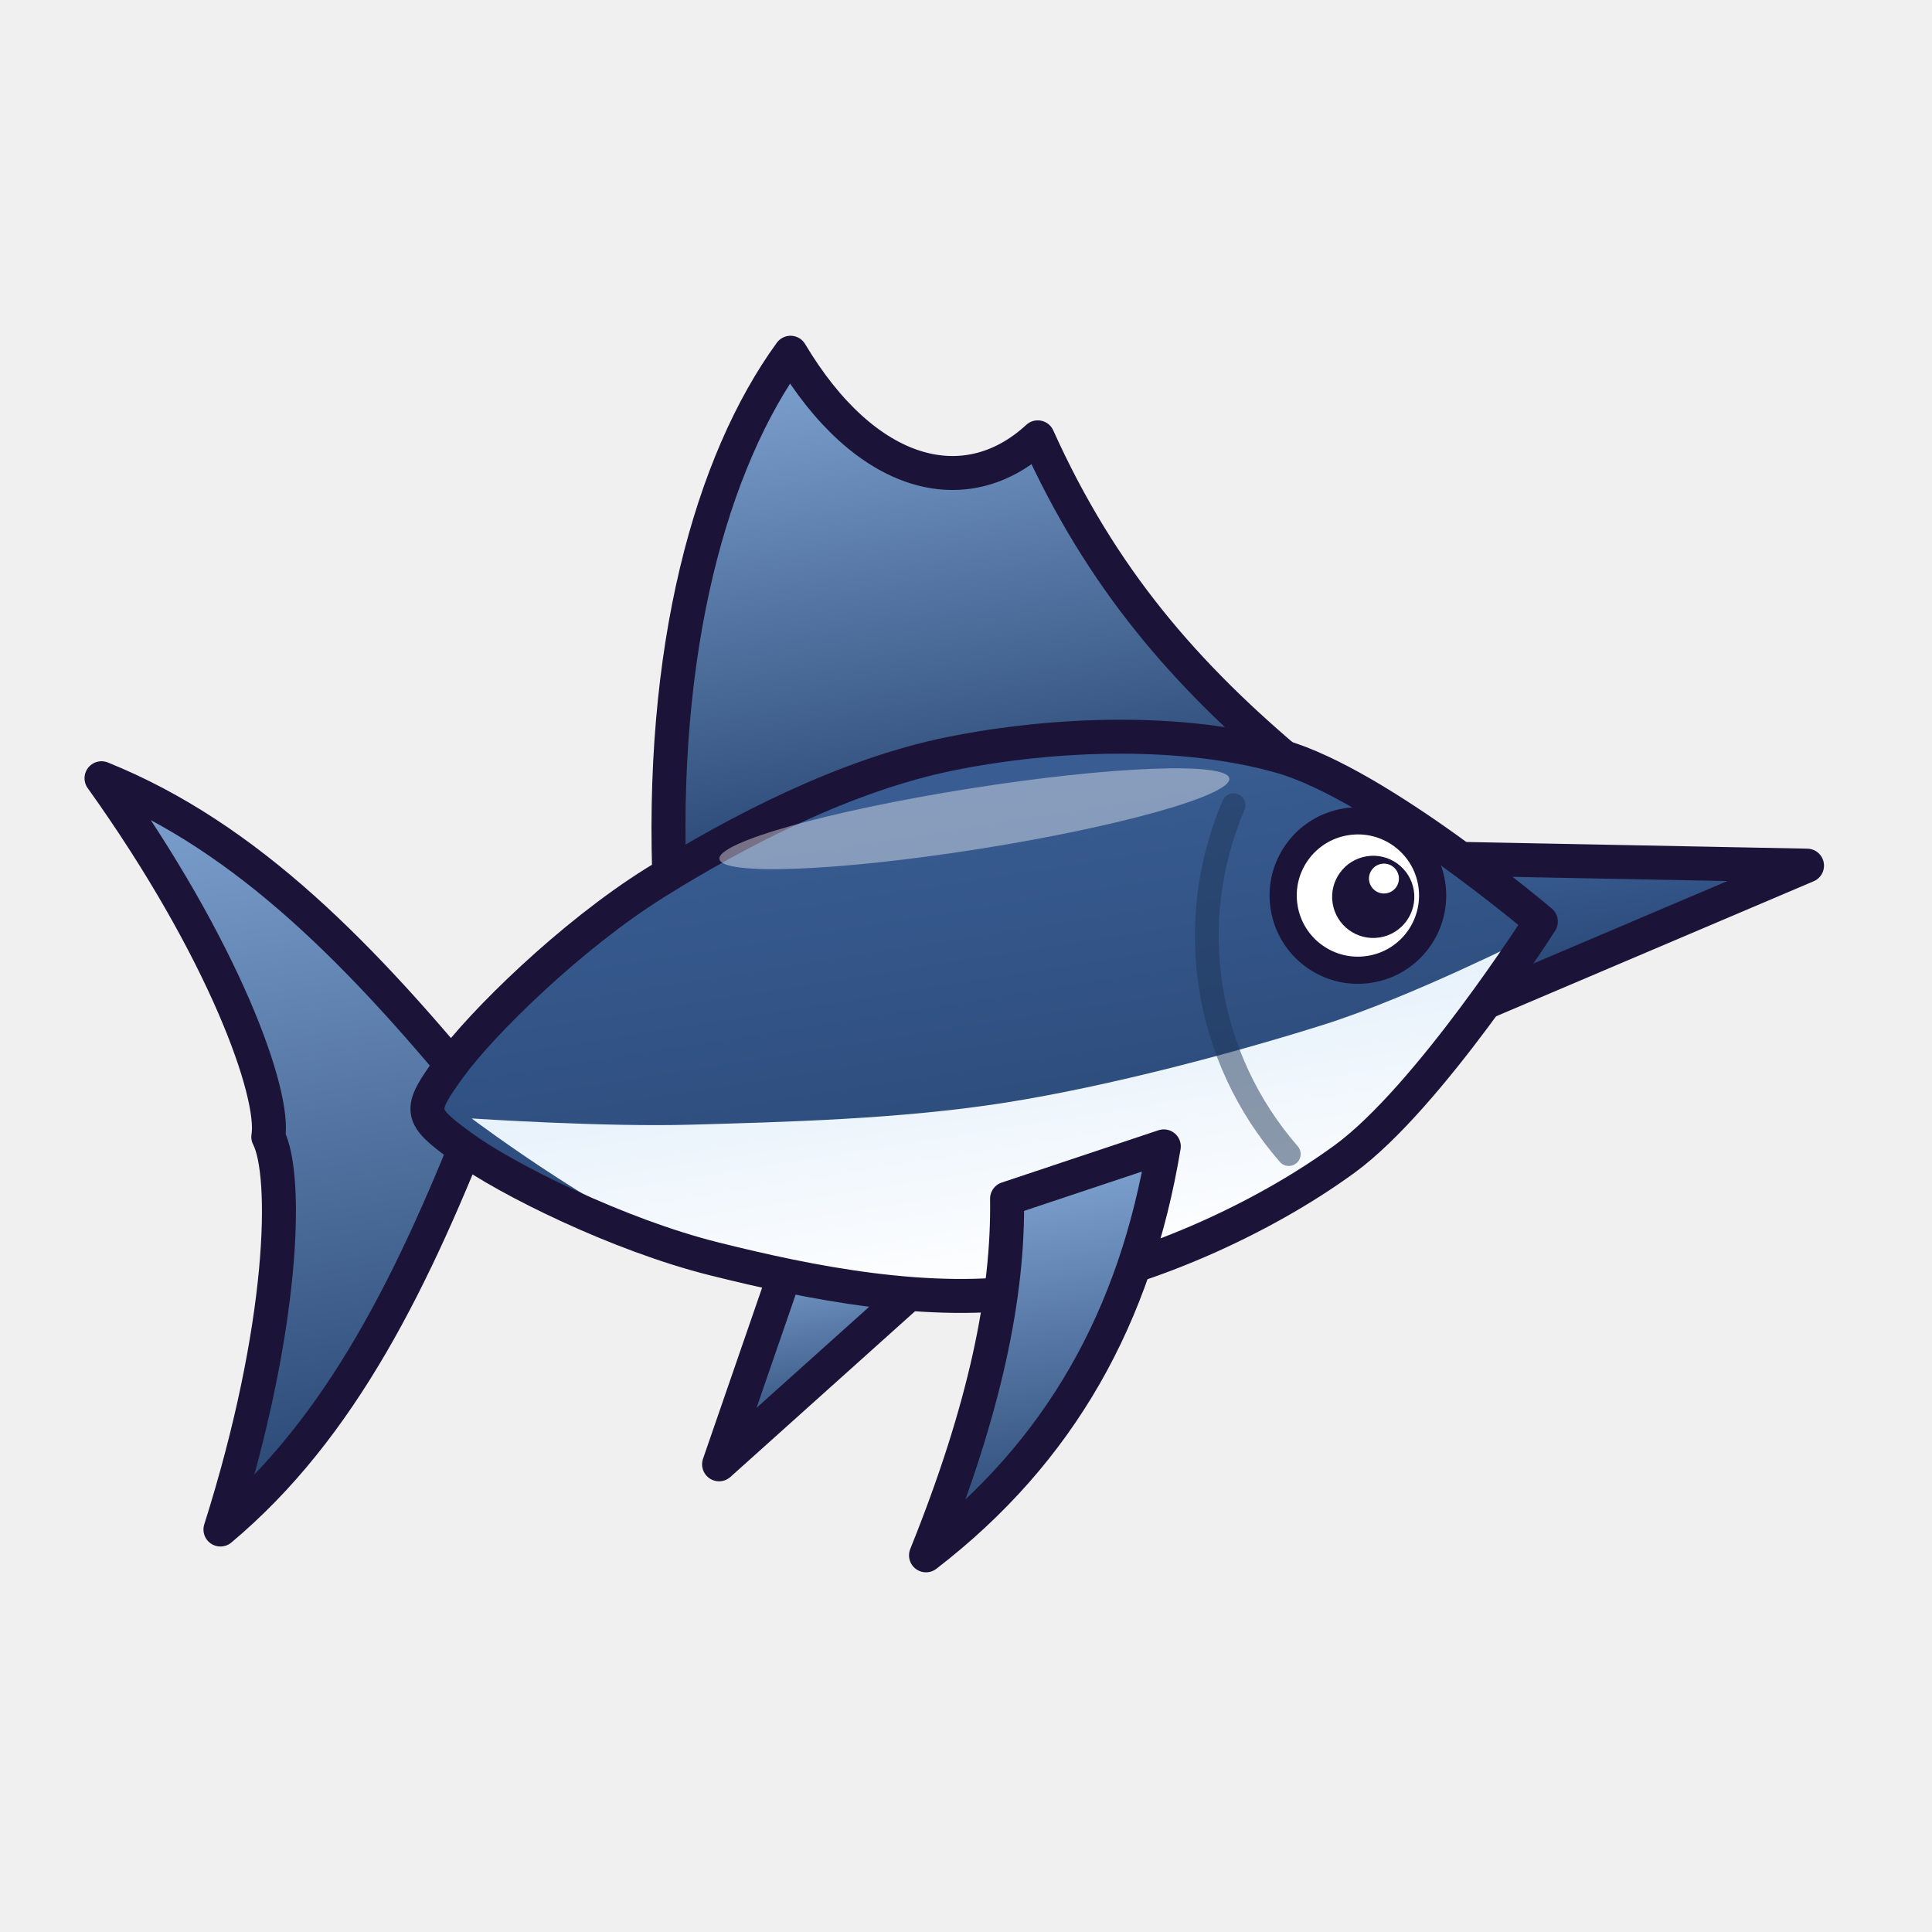
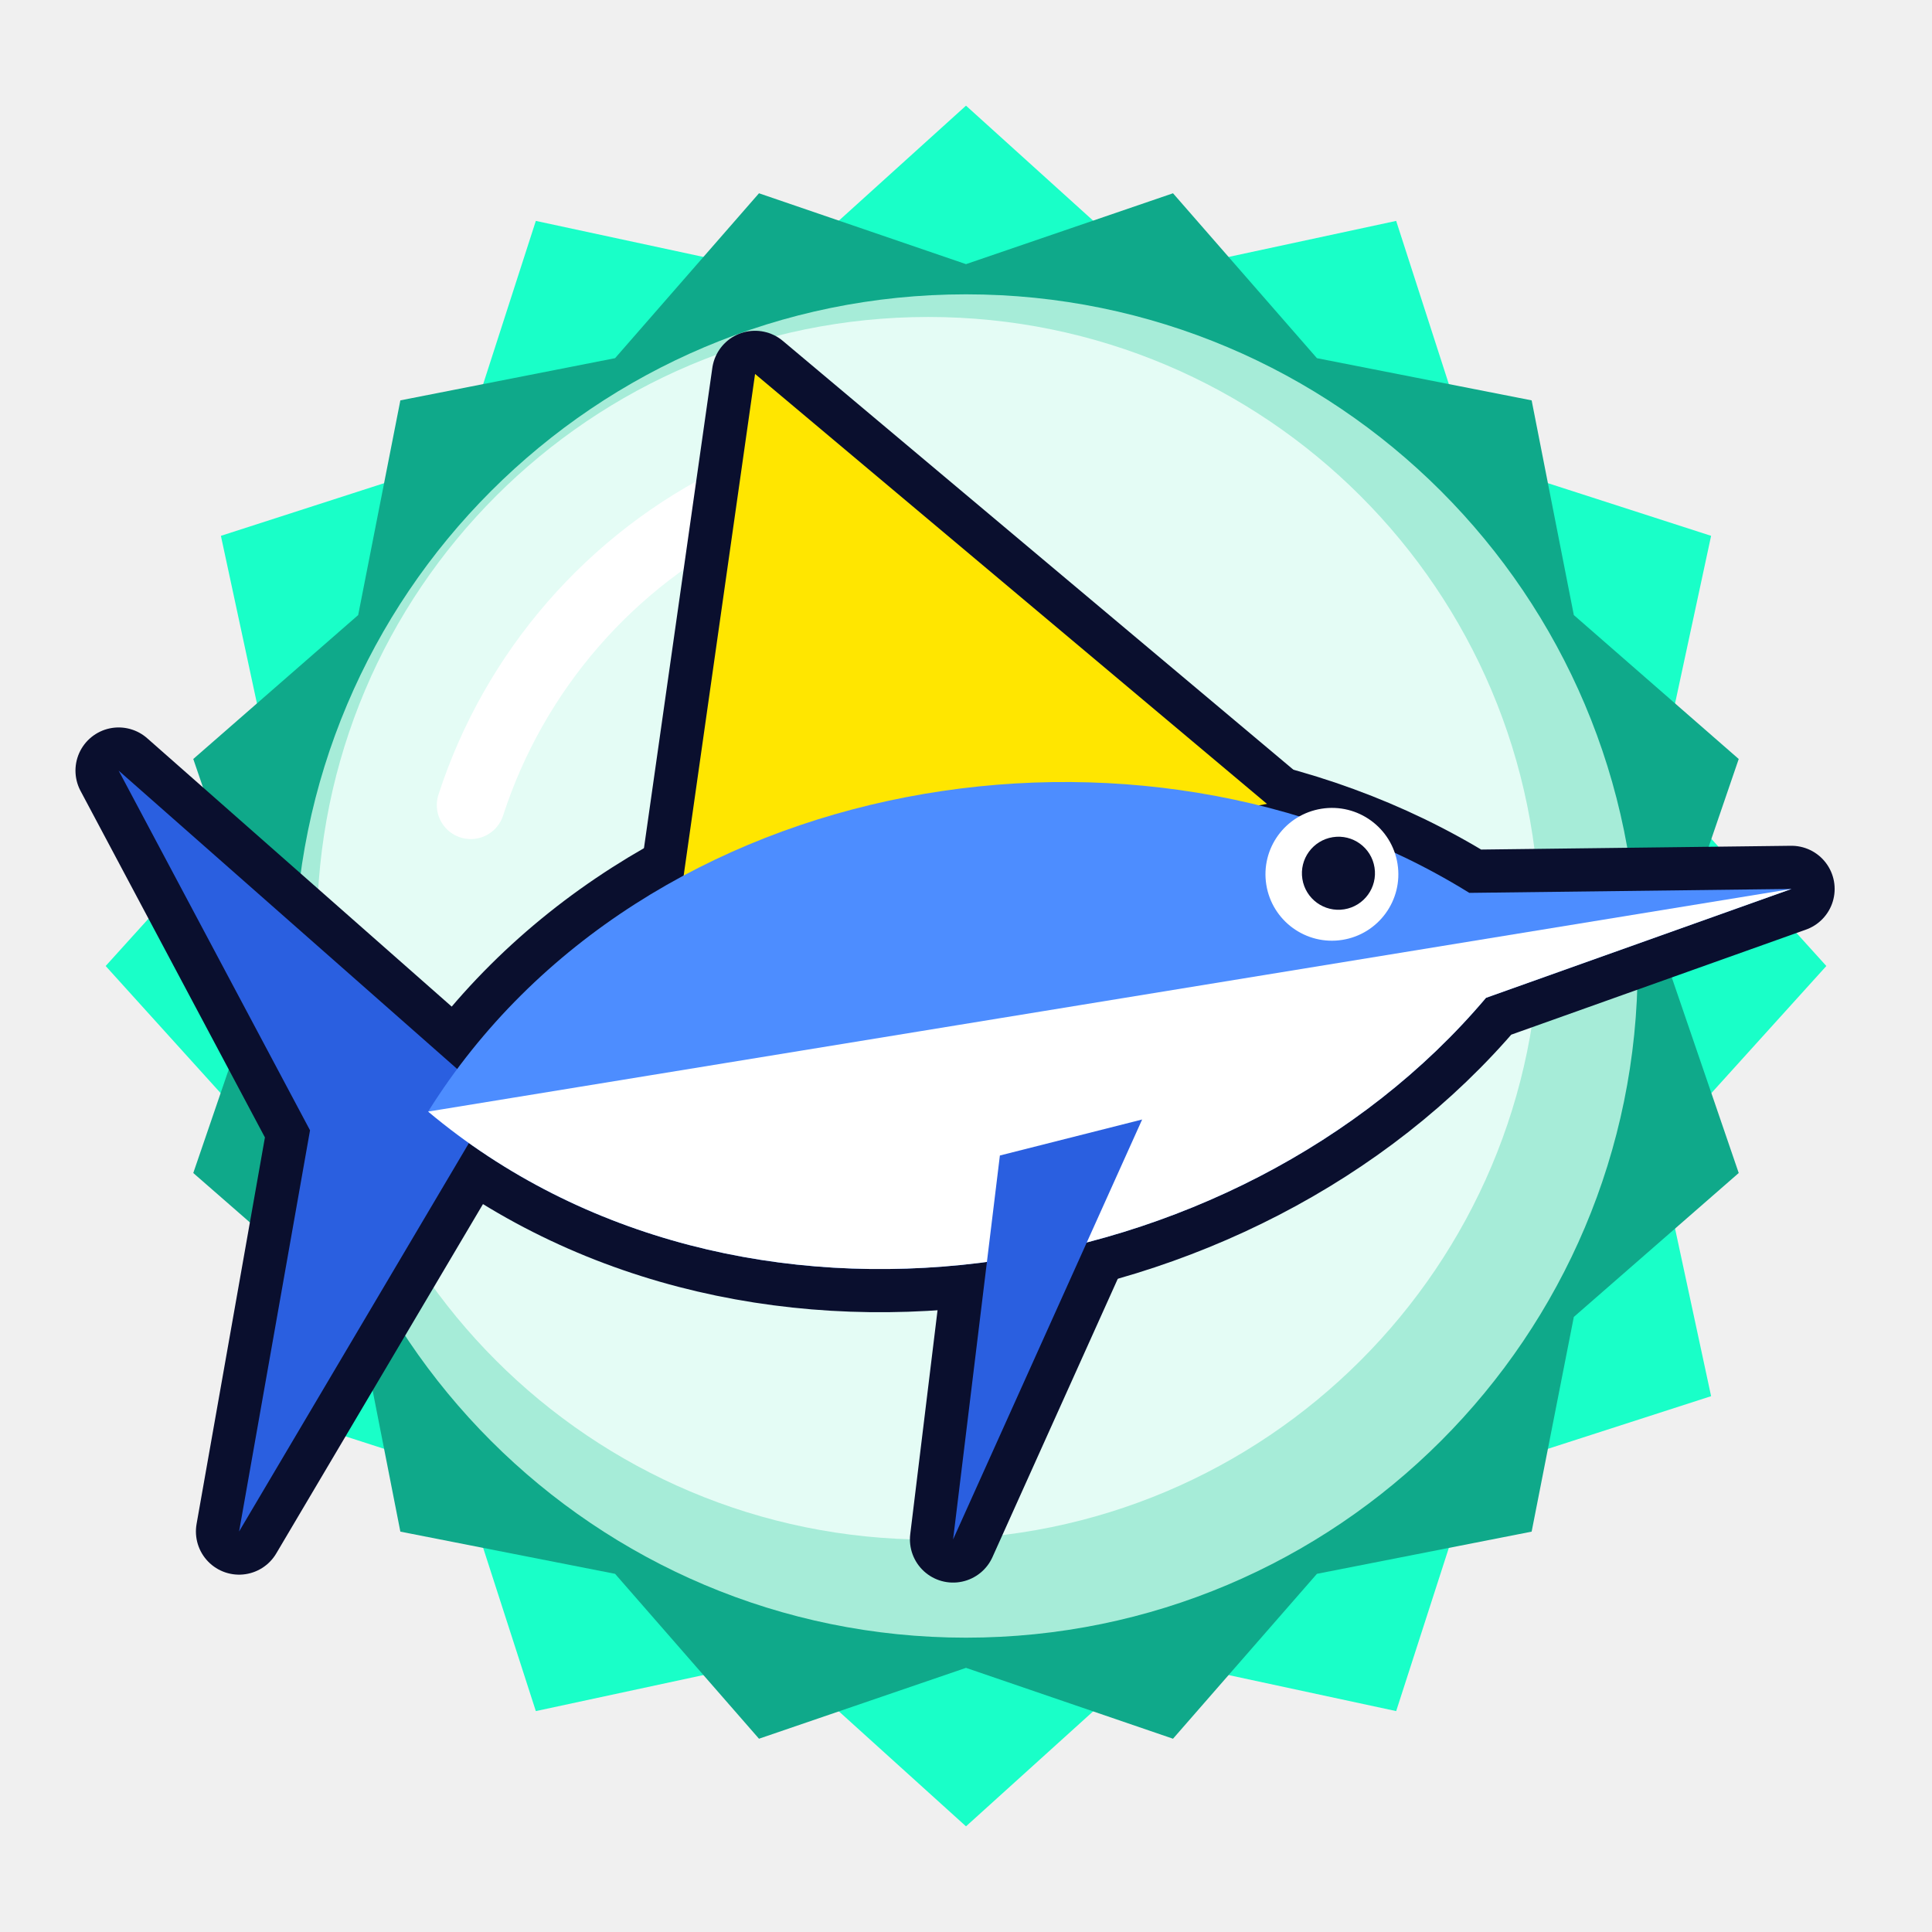
<svg xmlns="http://www.w3.org/2000/svg" width="256" height="256" viewBox="0 0 256 256">
-   <defs>
-     <linearGradient id="linear-gradient-1" x1="34.78" y1="99.74" x2="50.55" y2="199.3" gradientUnits="userSpaceOnUse">
-       <stop offset="0" stop-color="#7fa3d1" />
-       <stop offset="1" stop-color="#274572" />
-     </linearGradient>
-     <linearGradient id="linear-gradient-2" x1="119.86" y1="44.34" x2="130.56" y2="111.9" gradientUnits="userSpaceOnUse">
-       <stop offset="0" stop-color="#7fa3d1" />
-       <stop offset="1" stop-color="#274572" />
-     </linearGradient>
-     <linearGradient id="linear-gradient-3" x1="106.16" y1="164.97" x2="110.39" y2="191.64" gradientUnits="userSpaceOnUse">
-       <stop offset="0" stop-color="#7fa3d1" />
-       <stop offset="1" stop-color="#274572" />
-     </linearGradient>
-     <linearGradient id="linear-gradient-4" x1="213.14" y1="109.76" x2="216.52" y2="131.09" gradientUnits="userSpaceOnUse">
-       <stop offset="0" stop-color="#3a5e94" />
-       <stop offset="1" stop-color="#274572" />
-     </linearGradient>
-     <linearGradient id="linear-gradient-5" x1="124.91" y1="99.94" x2="136.19" y2="171.15" gradientUnits="userSpaceOnUse">
-       <stop offset="0" stop-color="#3a5e94" />
-       <stop offset="1" stop-color="#274572" />
-     </linearGradient>
-     <linearGradient id="linear-gradient-6" x1="132.44" y1="135.3" x2="138.08" y2="170.85" gradientUnits="userSpaceOnUse">
-       <stop offset="0" stop-color="#e6f1fb" />
-       <stop offset="1" stop-color="#ffffff" />
-     </linearGradient>
-     <linearGradient id="linear-gradient-7" x1="134.65" y1="154.99" x2="142.26" y2="202.99" gradientUnits="userSpaceOnUse">
-       <stop offset="0" stop-color="#7fa3d1" />
-       <stop offset="1" stop-color="#274572" />
-     </linearGradient>
-   </defs>
  <g>
+     <polygon points="128,14 152.59,36.24 185,29.27 195.18,60.82 226.73,71 219.76,103.41 242,128 219.76,152.59 226.73,185 195.18,195.18 185,226.73 152.59,219.76 128,242 103.41,219.76 71,226.73 60.82,195.18 29.27,185 36.24,152.59 14,128 36.24,103.41 29.27,71 60.82,60.82 71,29.27 103.41,36.24" fill="#19ffc8" />
+     <polygon points="155.43,25.61 174.5,47.46 202.95,53.05 208.54,81.5 230.39,100.57 221,128 230.39,155.43 208.54,174.5 202.95,202.95 174.5,208.54 155.43,230.39 128,221 100.57,230.39 81.5,208.54 53.05,202.95 47.46,174.5 25.61,155.43 35,128 25.61,100.57 47.46,81.5 53.05,53.05 81.5,47.46 100.57,25.61 128,35" fill="#0fa98a" />
+     <circle cx="128" cy="128" r="89" fill="#a6ecd8" />
+     <circle cx="123" cy="123" r="81" fill="#e4fcf5" />
+     <path d="M62.38 106.68 C68.16 88.88 80.93 74.19 97.75 65.98" fill="none" stroke="#ffffff" stroke-width="9" stroke-linecap="round" stroke-linejoin="round" />
+     <circle cx="113.65" cy="60.51" r="4.5" fill="#ffffff" />
    <g>
      <g>
-         <path d="M64 146.14 C48.17 126.77 32.91 110.97 13.45 103.12 C29.83 126.03 36.49 145.03 35.55 150.64 C38.17 155.69 37.72 175.81 29.21 202.67 C45.3 189.19 54.93 169.44 64 146.14 Z" fill="url(#linear-gradient-1)" stroke="#1c1338" stroke-width="4.5" stroke-linecap="round" stroke-linejoin="round" />
-         <path d="M88.78 118.52 C87.27 85.96 94.28 61.15 104.75 46.74 C114.68 63.39 127.97 66.75 137.51 57.95 C145.94 76.66 157.08 89.48 171.78 101.73 Z" fill="url(#linear-gradient-2)" stroke="#1c1338" stroke-width="4.5" stroke-linecap="round" stroke-linejoin="round" />
-         <polygon points="105.27,165.11 95.28,194.03 122.4,169.69" fill="url(#linear-gradient-3)" stroke="#1c1338" stroke-width="4.5" stroke-linecap="round" stroke-linejoin="round" />
-         <polygon points="188.25,113.7 239.44,114.7 191.63,135.03" fill="url(#linear-gradient-4)" stroke="#1c1338" stroke-width="4.5" stroke-linecap="round" stroke-linejoin="round" />
-         <path d="M204.17 122.11 C204.17 122.11 182.76 103.94 169.72 100.23 C156.68 96.53 139.76 97.08 125.92 99.88 C112.09 102.68 97.77 110.11 86.72 117.02 C75.67 123.94 63.84 135.53 59.6 141.37 C55.36 147.21 55.45 147.79 61.29 152.03 C67.13 156.28 81.96 163.64 94.61 166.8 C107.26 169.97 123.26 173.2 137.19 170.99 C151.12 168.79 167 161.72 178.17 153.57 C189.33 145.42 204.17 122.11 204.17 122.11 Z" fill="url(#linear-gradient-5)" />
-         <path d="M202.67 124.17 C202.67 124.17 186.92 132.14 175.35 135.79 C163.78 139.44 147.17 143.9 133.25 146.1 C119.32 148.31 103.58 148.68 91.79 149.02 C80 149.37 62.5 148.2 62.5 148.2 C62.5 148.2 82.16 163.01 94.61 166.8 C107.05 170.6 123.26 173.2 137.19 170.99 C151.12 168.79 167.26 161.37 178.17 153.57 C189.08 145.76 202.67 124.17 202.67 124.17 Z" fill="url(#linear-gradient-6)" />
-         <path d="M204.17 122.11 C204.17 122.11 182.76 103.94 169.72 100.23 C156.68 96.53 139.76 97.08 125.92 99.88 C112.09 102.68 97.77 110.11 86.72 117.02 C75.67 123.94 63.84 135.53 59.6 141.37 C55.36 147.21 55.45 147.79 61.29 152.03 C67.13 156.28 81.96 163.64 94.61 166.8 C107.26 169.97 123.26 173.2 137.19 170.99 C151.12 168.79 167 161.72 178.17 153.57 C189.33 145.42 204.17 122.11 204.17 122.11 Z" fill="none" stroke="#1c1338" stroke-width="4.5" stroke-linecap="round" stroke-linejoin="round" />
-         <path d="M95.33 113.84 C94.98 111.63 109.82 107.44 128.48 104.49 C147.13 101.53 162.54 100.93 162.89 103.14 C163.24 105.35 148.4 109.53 129.74 112.49 C111.09 115.44 95.68 116.05 95.33 113.84 Z" fill="#ffffff" opacity="0.4" />
-         <path d="M154.21 151.9 C150.48 174.36 140.57 192.33 122.7 206.09 C130.55 186.62 133.63 171.56 133.44 158.83 Z" fill="url(#linear-gradient-7)" stroke="#1c1338" stroke-width="4.5" stroke-linecap="round" stroke-linejoin="round" />
-         <path d="M163.45 106.69 C156.82 122.32 159.63 140.1 170.77 152.92" fill="none" stroke="#1d3558" stroke-width="3.15" stroke-linecap="round" stroke-linejoin="round" opacity="0.5" />
-         <path d="M170.15 120.21 C169.29 114.81 172.98 109.74 178.38 108.89 C183.78 108.03 188.85 111.71 189.71 117.11 C190.56 122.51 186.88 127.59 181.48 128.44 C176.08 129.3 171 125.61 170.15 120.21 Z" fill="#ffffff" stroke="#1c1338" stroke-width="3.6" stroke-linecap="round" stroke-linejoin="round" />
-         <path d="M176.58 119.69 C176.11 116.72 178.14 113.93 181.11 113.46 C184.08 112.99 186.87 115.02 187.34 117.99 C187.81 120.96 185.78 123.75 182.81 124.22 C179.84 124.69 177.05 122.66 176.58 119.69 Z" fill="#1c1338" />
-         <path d="M181.42 116.72 C181.25 115.64 181.99 114.63 183.07 114.46 C184.15 114.29 185.16 115.02 185.34 116.1 C185.51 117.18 184.77 118.2 183.69 118.37 C182.61 118.54 181.6 117.8 181.42 116.72 Z" fill="#ffffff" />
+         <polygon points="65.42,145.91 15.72,102.11 41.08,149.77 31.68,202.93" fill="#0a0f2e" stroke="#0a0f2e" stroke-width="11.44" stroke-linecap="round" stroke-linejoin="round" />
+         <polygon points="89.93,120.65 100.05,49.55 167.88,106.52" fill="#0a0f2e" stroke="#0a0f2e" stroke-width="11.44" stroke-linecap="round" stroke-linejoin="round" />
+         <path d="M56.73 147.29 C85.16 101.8 151.22 91.34 194.69 118.31 L237.38 117.79 L196.9 132.22 C163.88 171.3 97.83 181.76 56.73 147.29 Z" fill="#0a0f2e" stroke="#0a0f2e" stroke-width="11.44" stroke-linecap="round" stroke-linejoin="round" />
+         <polygon points="151.34,148.34 126.29,203.98 132.49,153.11" fill="#0a0f2e" stroke="#0a0f2e" stroke-width="11.44" stroke-linecap="round" stroke-linejoin="round" />
+         <polygon points="65.42,145.91 15.72,102.11 41.08,149.77 31.68,202.93" fill="#2a5fe0" />
+         <polygon points="89.93,120.65 100.05,49.55 167.88,106.52" fill="#ffe600" />
+         <path d="M56.73 147.29 C85.16 101.8 151.22 91.34 194.69 118.31 L237.38 117.79 L196.9 132.22 C163.88 171.3 97.83 181.76 56.73 147.29 Z" fill="#4d8dff" />
+         <path d="M56.73 147.29 L237.38 117.79 L196.9 132.22 C163.88 171.3 97.83 181.76 56.73 147.29 Z" fill="#ffffff" />
+         <polygon points="151.34,148.34 126.29,203.98 132.49,153.11" fill="#2a5fe0" />
+         <path d="M167.79 117.22 C167.03 112.42 170.31 107.92 175.11 107.16 C179.91 106.4 184.42 109.67 185.18 114.47 C185.94 119.27 182.66 123.78 177.86 124.54 C173.06 125.3 168.55 122.02 167.79 117.22 Z" fill="#ffffff" />
+         <path d="M172.57 116.47 C172.15 113.83 173.96 111.35 176.6 110.93 C179.24 110.51 181.72 112.31 182.13 114.95 C182.55 117.59 180.75 120.07 178.11 120.49 C175.47 120.91 172.99 119.11 172.57 116.47 Z" fill="#0a0f2e" />
      </g>
    </g>
  </g>
</svg>
